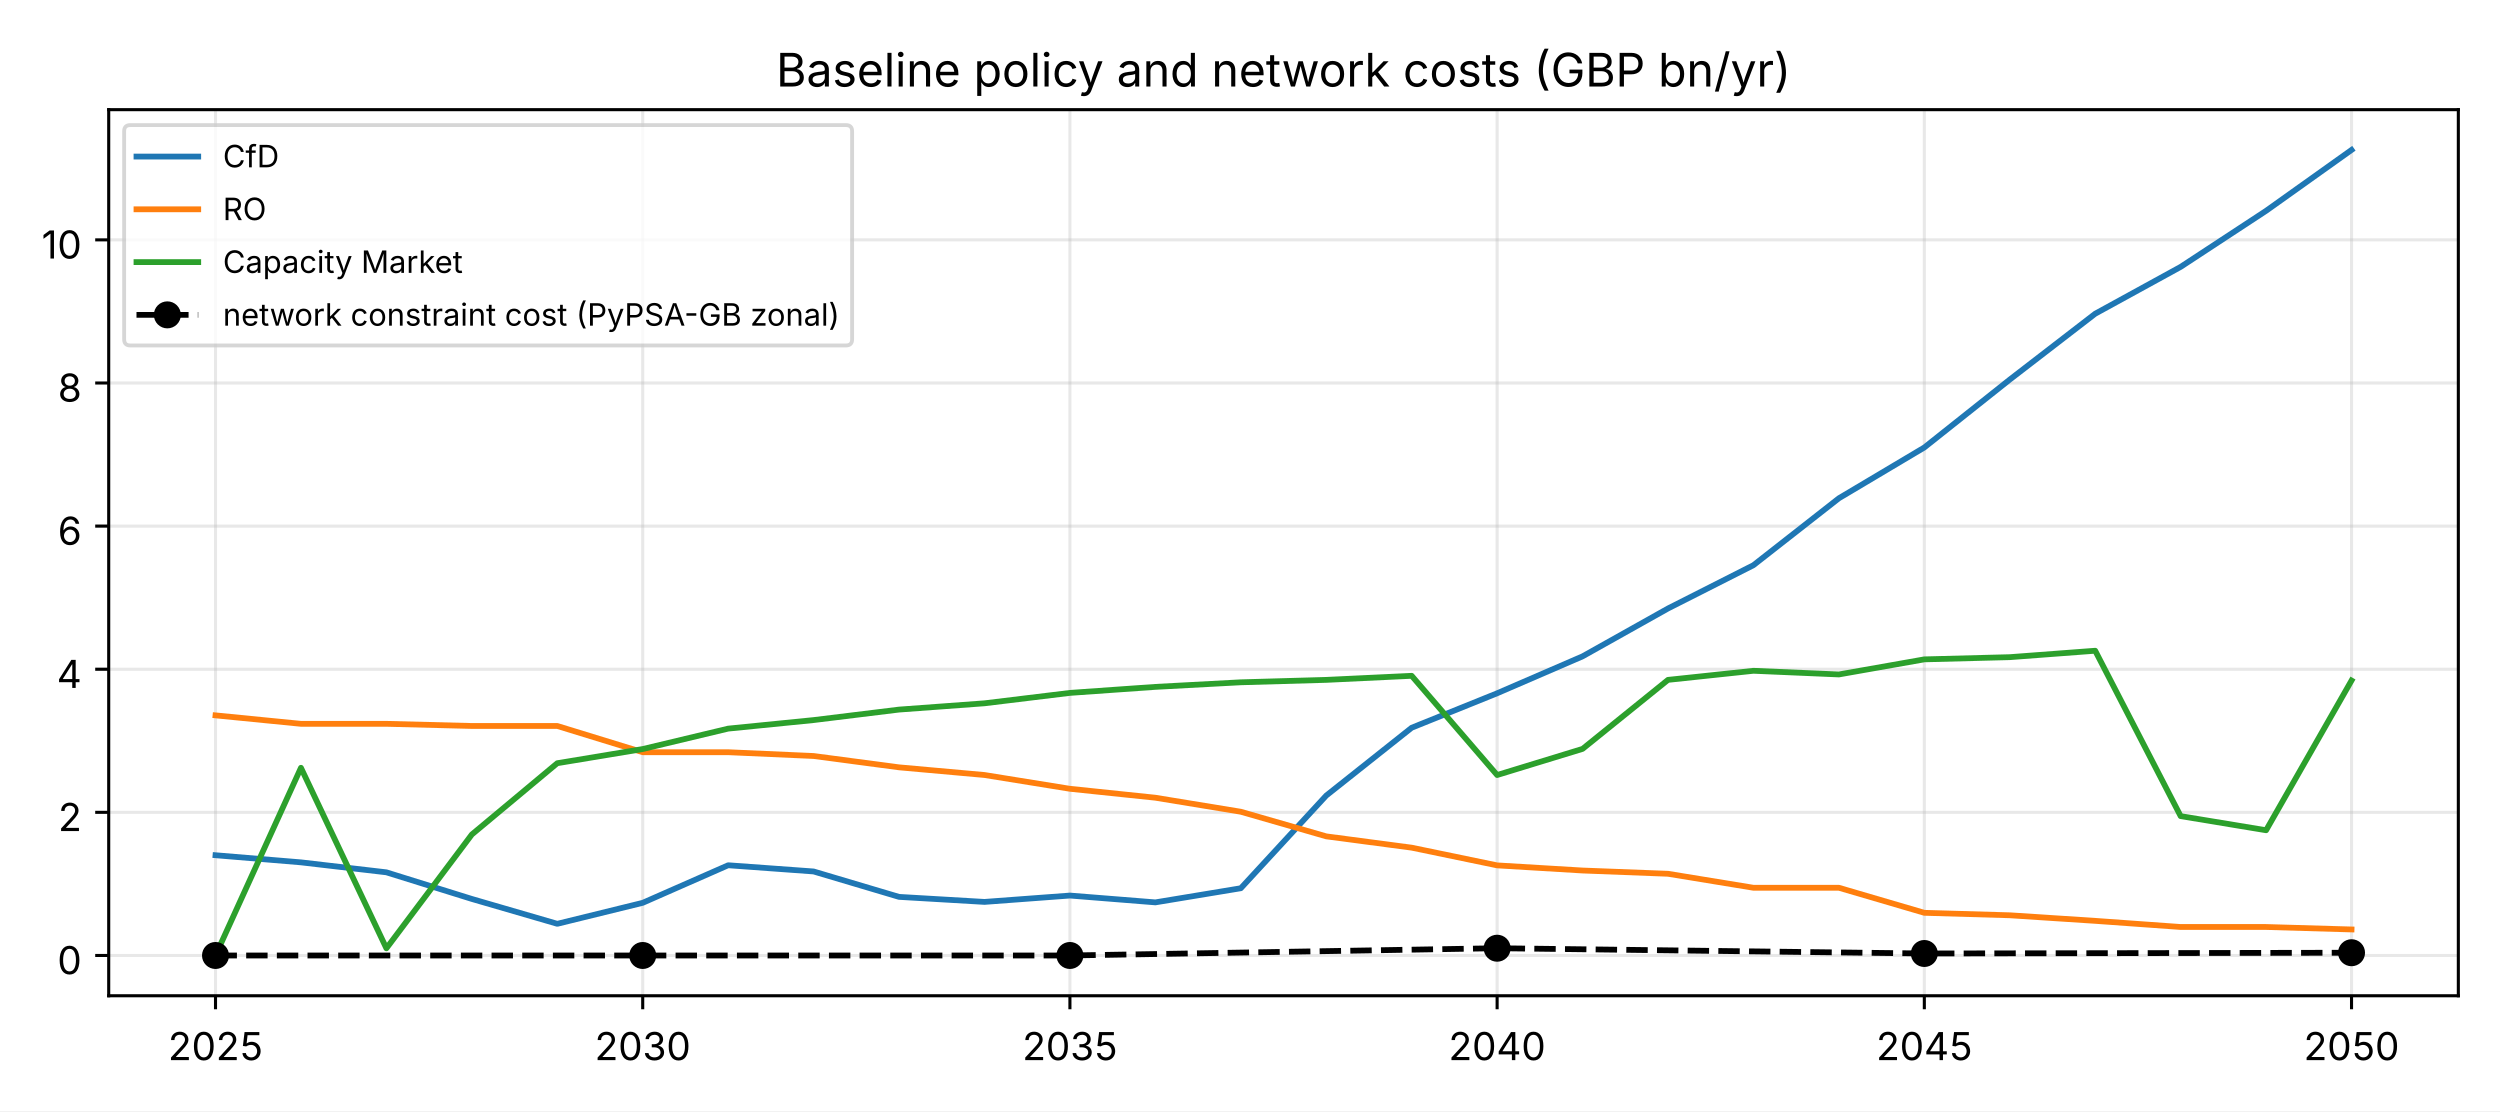
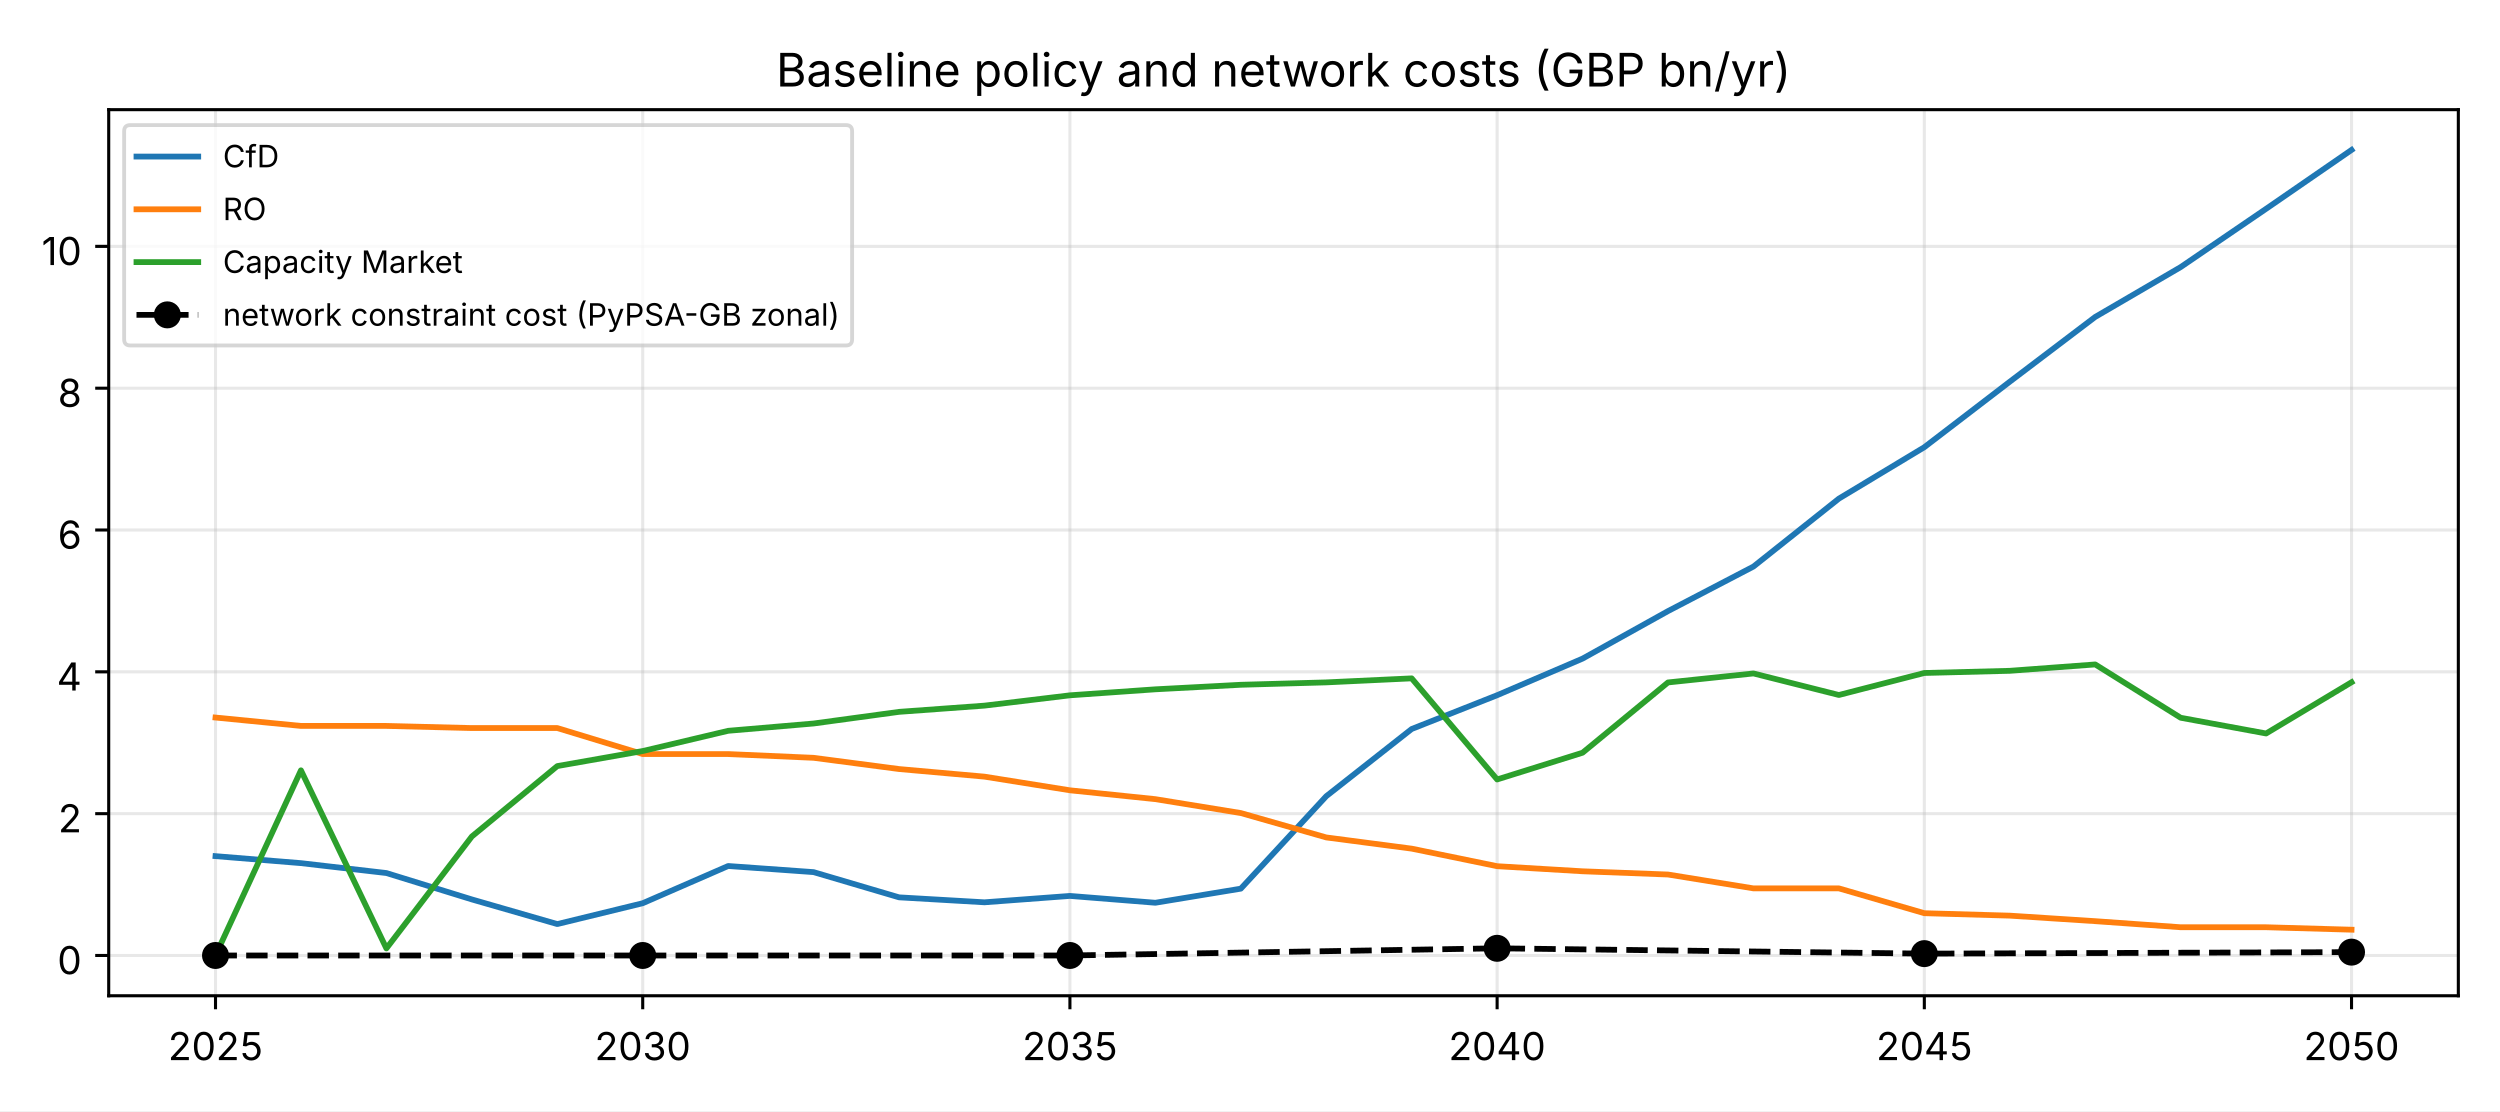
<svg xmlns="http://www.w3.org/2000/svg" xmlns:xlink="http://www.w3.org/1999/xlink" width="648pt" height="288pt" viewBox="0 0 648 288" version="1.1">
  <defs>
    <style type="text/css">*{stroke-linejoin: round; stroke-linecap: butt}</style>
  </defs>
  <g id="figure_1">
    <g id="patch_1">
      <path d="M 0 288  L 648 288  L 648 0  L 0 0  z " style="fill: #ffffff" />
    </g>
    <g id="axes_1">
      <g id="patch_2">
        <path d="M 28.178 258.1  L 637.2 258.1  L 637.2 28.425  L 28.178 28.425  z " style="fill: #ffffff" />
      </g>
      <g id="matplotlib.axis_1">
        <g id="xtick_1">
          <g id="line2d_1">
-             <path d="M 55.861 258.1  L 55.861 28.425  " clip-path="url(#p073584d813)" style="fill: none; stroke: #b0b0b0; stroke-opacity: 0.3; stroke-width: 0.8; stroke-linecap: square" />
+             <path d="M 55.861 258.1  L 55.861 28.425  " clip-path="url(#p44e84b30bc)" style="fill: none; stroke: #b0b0b0; stroke-opacity: 0.3; stroke-width: 0.8; stroke-linecap: square" />
          </g>
          <g id="line2d_2">
            <defs>
-               <path id="mc306cc731c" d="M 0 0  L 0 3.5  " style="stroke: #000000; stroke-width: 0.8" />
-             </defs>
-             <g>
-               <use xlink:href="#mc306cc731c" x="55.861" y="258.1" style="stroke: #000000; stroke-width: 0.8" />
+               <path id="m5a4b92c3d9" d="M 0 0  L 0 3.5  " style="stroke: #000000; stroke-width: 0.8" />
+             </defs>
+             <g>
+               <use xlink:href="#m5a4b92c3d9" x="55.861" y="258.1" style="stroke: #000000; stroke-width: 0.8" />
            </g>
          </g>
          <g id="text_1">
            <g transform="translate(43.56797 274.7879) scale(0.1 -0.1)">
              <defs>
                <path id="Inter-Regular-541" d="M 481 0  L 3447 0  L 3447 522  L 1300 522  L 1300 559  L 2319 1644  C 3141 2519 3369 2916 3369 3419  C 3369 4147 2778 4719 1947 4719  C 1119 4719 494 4159 494 3334  L 1063 3334  C 1063 3859 1400 4203 1931 4203  C 2428 4203 2806 3900 2806 3413  C 2806 2984 2544 2666 2028 2106  L 481 428  L 481 0  z " transform="scale(0.015625)" />
                <path id="Inter-Regular-53f" d="M 2019 -63  C 3059 -63 3656 809 3656 2325  C 3656 3834 3050 4719 2019 4719  C 988 4719 381 3834 381 2325  C 381 806 981 -63 2019 -63  z M 2019 456  C 1338 456 953 1144 953 2325  C 953 3509 1338 4203 2019 4203  C 2700 4203 3084 3513 3084 2325  C 3084 1144 2700 456 2019 456  z " transform="scale(0.015625)" />
                <path id="Inter-Regular-545" d="M 1956 -63  C 2853 -63 3509 594 3509 1488  C 3509 2388 2881 3047 2028 3047  C 1706 3047 1397 2934 1206 2775  L 1181 2775  L 1341 4134  L 3291 4134  L 3291 4656  L 841 4656  L 566 2350  L 1122 2281  C 1306 2422 1631 2525 1919 2525  C 2503 2525 2928 2078 2928 1478  C 2928 888 2519 459 1956 459  C 1488 459 1106 759 1069 1175  L 494 1175  C 525 463 1138 -63 1956 -63  z " transform="scale(0.015625)" />
              </defs>
              <use xlink:href="#Inter-Regular-541" />
              <use xlink:href="#Inter-Regular-53f" transform="translate(60.98438 0)" />
              <use xlink:href="#Inter-Regular-541" transform="translate(124.0781 0)" />
              <use xlink:href="#Inter-Regular-545" transform="translate(185.0625 0)" />
            </g>
          </g>
        </g>
        <g id="xtick_2">
          <g id="line2d_3">
-             <path d="M 166.592 258.1  L 166.592 28.425  " clip-path="url(#p073584d813)" style="fill: none; stroke: #b0b0b0; stroke-opacity: 0.3; stroke-width: 0.8; stroke-linecap: square" />
+             <path d="M 166.592 258.1  L 166.592 28.425  " clip-path="url(#p44e84b30bc)" style="fill: none; stroke: #b0b0b0; stroke-opacity: 0.3; stroke-width: 0.8; stroke-linecap: square" />
          </g>
          <g id="line2d_4">
            <g>
-               <use xlink:href="#mc306cc731c" x="166.592" y="258.1" style="stroke: #000000; stroke-width: 0.8" />
+               <use xlink:href="#m5a4b92c3d9" x="166.592" y="258.1" style="stroke: #000000; stroke-width: 0.8" />
            </g>
          </g>
          <g id="text_2">
            <g transform="translate(154.1453 274.7879) scale(0.1 -0.1)">
              <defs>
                <path id="Inter-Regular-543" d="M 1984 -63  C 2897 -63 3572 503 3572 1266  C 3572 1853 3225 2284 2631 2381  L 2631 2419  C 3106 2559 3403 2944 3403 3469  C 3403 4131 2872 4719 2003 4719  C 1184 4719 516 4216 491 3484  L 1063 3484  C 1081 3938 1516 4203 1991 4203  C 2497 4203 2822 3900 2822 3438  C 2822 2956 2447 2644 1903 2644  L 1525 2644  L 1525 2128  L 1903 2128  C 2594 2128 2984 1775 2984 1272  C 2984 788 2559 459 1975 459  C 1444 459 1025 731 991 1175  L 391 1175  C 422 438 1072 -63 1984 -63  z " transform="scale(0.015625)" />
              </defs>
              <use xlink:href="#Inter-Regular-541" />
              <use xlink:href="#Inter-Regular-53f" transform="translate(60.98438 0)" />
              <use xlink:href="#Inter-Regular-543" transform="translate(124.0781 0)" />
              <use xlink:href="#Inter-Regular-53f" transform="translate(185.8438 0)" />
            </g>
          </g>
        </g>
        <g id="xtick_3">
          <g id="line2d_5">
-             <path d="M 277.323 258.1  L 277.323 28.425  " clip-path="url(#p073584d813)" style="fill: none; stroke: #b0b0b0; stroke-opacity: 0.3; stroke-width: 0.8; stroke-linecap: square" />
+             <path d="M 277.323 258.1  L 277.323 28.425  " clip-path="url(#p44e84b30bc)" style="fill: none; stroke: #b0b0b0; stroke-opacity: 0.3; stroke-width: 0.8; stroke-linecap: square" />
          </g>
          <g id="line2d_6">
            <g>
-               <use xlink:href="#mc306cc731c" x="277.323" y="258.1" style="stroke: #000000; stroke-width: 0.8" />
+               <use xlink:href="#m5a4b92c3d9" x="277.323" y="258.1" style="stroke: #000000; stroke-width: 0.8" />
            </g>
          </g>
          <g id="text_3">
            <g transform="translate(264.9914 274.7879) scale(0.1 -0.1)">
              <use xlink:href="#Inter-Regular-541" />
              <use xlink:href="#Inter-Regular-53f" transform="translate(60.98438 0)" />
              <use xlink:href="#Inter-Regular-543" transform="translate(124.0781 0)" />
              <use xlink:href="#Inter-Regular-545" transform="translate(185.8438 0)" />
            </g>
          </g>
        </g>
        <g id="xtick_4">
          <g id="line2d_7">
-             <path d="M 388.055 258.1  L 388.055 28.425  " clip-path="url(#p073584d813)" style="fill: none; stroke: #b0b0b0; stroke-opacity: 0.3; stroke-width: 0.8; stroke-linecap: square" />
+             <path d="M 388.055 258.1  L 388.055 28.425  " clip-path="url(#p44e84b30bc)" style="fill: none; stroke: #b0b0b0; stroke-opacity: 0.3; stroke-width: 0.8; stroke-linecap: square" />
          </g>
          <g id="line2d_8">
            <g>
-               <use xlink:href="#mc306cc731c" x="388.055" y="258.1" style="stroke: #000000; stroke-width: 0.8" />
+               <use xlink:href="#m5a4b92c3d9" x="388.055" y="258.1" style="stroke: #000000; stroke-width: 0.8" />
            </g>
          </g>
          <g id="text_4">
            <g transform="translate(375.4664 274.7879) scale(0.1 -0.1)">
              <defs>
                <path id="Inter-Regular-544" d="M 375 947  L 2566 947  L 2566 0  L 3134 0  L 3134 947  L 3766 947  L 3766 1469  L 3134 1469  L 3134 4656  L 2413 4656  L 375 1431  L 375 947  z M 2569 1469  L 1009 1469  L 1009 1506  L 2531 3913  L 2569 3913  L 2569 1469  z " transform="scale(0.015625)" />
              </defs>
              <use xlink:href="#Inter-Regular-541" />
              <use xlink:href="#Inter-Regular-53f" transform="translate(60.98438 0)" />
              <use xlink:href="#Inter-Regular-544" transform="translate(124.0781 0)" />
              <use xlink:href="#Inter-Regular-53f" transform="translate(188.6719 0)" />
            </g>
          </g>
        </g>
        <g id="xtick_5">
          <g id="line2d_9">
-             <path d="M 498.786 258.1  L 498.786 28.425  " clip-path="url(#p073584d813)" style="fill: none; stroke: #b0b0b0; stroke-opacity: 0.3; stroke-width: 0.8; stroke-linecap: square" />
+             <path d="M 498.786 258.1  L 498.786 28.425  " clip-path="url(#p44e84b30bc)" style="fill: none; stroke: #b0b0b0; stroke-opacity: 0.3; stroke-width: 0.8; stroke-linecap: square" />
          </g>
          <g id="line2d_10">
            <g>
-               <use xlink:href="#mc306cc731c" x="498.786" y="258.1" style="stroke: #000000; stroke-width: 0.8" />
+               <use xlink:href="#m5a4b92c3d9" x="498.786" y="258.1" style="stroke: #000000; stroke-width: 0.8" />
            </g>
          </g>
          <g id="text_5">
            <g transform="translate(486.3125 274.7879) scale(0.1 -0.1)">
              <use xlink:href="#Inter-Regular-541" />
              <use xlink:href="#Inter-Regular-53f" transform="translate(60.98438 0)" />
              <use xlink:href="#Inter-Regular-544" transform="translate(124.0781 0)" />
              <use xlink:href="#Inter-Regular-545" transform="translate(188.6719 0)" />
            </g>
          </g>
        </g>
        <g id="xtick_6">
          <g id="line2d_11">
-             <path d="M 609.517 258.1  L 609.517 28.425  " clip-path="url(#p073584d813)" style="fill: none; stroke: #b0b0b0; stroke-opacity: 0.3; stroke-width: 0.8; stroke-linecap: square" />
+             <path d="M 609.517 258.1  L 609.517 28.425  " clip-path="url(#p44e84b30bc)" style="fill: none; stroke: #b0b0b0; stroke-opacity: 0.3; stroke-width: 0.8; stroke-linecap: square" />
          </g>
          <g id="line2d_12">
            <g>
-               <use xlink:href="#mc306cc731c" x="609.517" y="258.1" style="stroke: #000000; stroke-width: 0.8" />
+               <use xlink:href="#m5a4b92c3d9" x="609.517" y="258.1" style="stroke: #000000; stroke-width: 0.8" />
            </g>
          </g>
          <g id="text_6">
            <g transform="translate(597.1187 274.7879) scale(0.1 -0.1)">
              <use xlink:href="#Inter-Regular-541" />
              <use xlink:href="#Inter-Regular-53f" transform="translate(60.98438 0)" />
              <use xlink:href="#Inter-Regular-545" transform="translate(124.0781 0)" />
              <use xlink:href="#Inter-Regular-53f" transform="translate(184.875 0)" />
            </g>
          </g>
        </g>
      </g>
      <g id="matplotlib.axis_2">
        <g id="ytick_1">
          <g id="line2d_13">
-             <path d="M 28.178 247.661  L 637.2 247.661  " clip-path="url(#p073584d813)" style="fill: none; stroke: #b0b0b0; stroke-opacity: 0.3; stroke-width: 0.8; stroke-linecap: square" />
+             <path d="M 28.178 247.661  L 637.2 247.661  " clip-path="url(#p44e84b30bc)" style="fill: none; stroke: #b0b0b0; stroke-opacity: 0.3; stroke-width: 0.8; stroke-linecap: square" />
          </g>
          <g id="line2d_14">
            <defs>
-               <path id="mdaa71dd3d9" d="M 0 0  L -3.5 0  " style="stroke: #000000; stroke-width: 0.8" />
-             </defs>
-             <g>
-               <use xlink:href="#mdaa71dd3d9" x="28.178" y="247.661" style="stroke: #000000; stroke-width: 0.8" />
+               <path id="mbcae261b99" d="M 0 0  L -3.5 0  " style="stroke: #000000; stroke-width: 0.8" />
+             </defs>
+             <g>
+               <use xlink:href="#mbcae261b99" x="28.178" y="247.661" style="stroke: #000000; stroke-width: 0.8" />
            </g>
          </g>
          <g id="text_7">
            <g transform="translate(14.86875 252.5043) scale(0.1 -0.1)">
              <use xlink:href="#Inter-Regular-53f" />
            </g>
          </g>
        </g>
        <g id="ytick_2">
          <g id="line2d_15">
-             <path d="M 28.178 210.563  L 637.2 210.563  " clip-path="url(#p073584d813)" style="fill: none; stroke: #b0b0b0; stroke-opacity: 0.3; stroke-width: 0.8; stroke-linecap: square" />
+             <path d="M 28.178 210.9  L 637.2 210.9  " clip-path="url(#p44e84b30bc)" style="fill: none; stroke: #b0b0b0; stroke-opacity: 0.3; stroke-width: 0.8; stroke-linecap: square" />
          </g>
          <g id="line2d_16">
            <g>
-               <use xlink:href="#mdaa71dd3d9" x="28.178" y="210.563" style="stroke: #000000; stroke-width: 0.8" />
+               <use xlink:href="#mbcae261b99" x="28.178" y="210.9" style="stroke: #000000; stroke-width: 0.8" />
            </g>
          </g>
          <g id="text_8">
-             <g transform="translate(15.07969 215.4066) scale(0.1 -0.1)">
+             <g transform="translate(15.07969 215.7438) scale(0.1 -0.1)">
              <use xlink:href="#Inter-Regular-541" />
            </g>
          </g>
        </g>
        <g id="ytick_3">
          <g id="line2d_17">
-             <path d="M 28.178 173.465  L 637.2 173.465  " clip-path="url(#p073584d813)" style="fill: none; stroke: #b0b0b0; stroke-opacity: 0.3; stroke-width: 0.8; stroke-linecap: square" />
+             <path d="M 28.178 174.139  L 637.2 174.139  " clip-path="url(#p44e84b30bc)" style="fill: none; stroke: #b0b0b0; stroke-opacity: 0.3; stroke-width: 0.8; stroke-linecap: square" />
          </g>
          <g id="line2d_18">
            <g>
-               <use xlink:href="#mdaa71dd3d9" x="28.178" y="173.465" style="stroke: #000000; stroke-width: 0.8" />
+               <use xlink:href="#mbcae261b99" x="28.178" y="174.139" style="stroke: #000000; stroke-width: 0.8" />
            </g>
          </g>
          <g id="text_9">
-             <g transform="translate(14.71875 178.3089) scale(0.1 -0.1)">
+             <g transform="translate(14.71875 178.9832) scale(0.1 -0.1)">
              <use xlink:href="#Inter-Regular-544" />
            </g>
          </g>
        </g>
        <g id="ytick_4">
          <g id="line2d_19">
-             <path d="M 28.178 136.367  L 637.2 136.367  " clip-path="url(#p073584d813)" style="fill: none; stroke: #b0b0b0; stroke-opacity: 0.3; stroke-width: 0.8; stroke-linecap: square" />
+             <path d="M 28.178 137.379  L 637.2 137.379  " clip-path="url(#p44e84b30bc)" style="fill: none; stroke: #b0b0b0; stroke-opacity: 0.3; stroke-width: 0.8; stroke-linecap: square" />
          </g>
          <g id="line2d_20">
            <g>
-               <use xlink:href="#mdaa71dd3d9" x="28.178" y="136.367" style="stroke: #000000; stroke-width: 0.8" />
+               <use xlink:href="#mbcae261b99" x="28.178" y="137.379" style="stroke: #000000; stroke-width: 0.8" />
            </g>
          </g>
          <g id="text_10">
-             <g transform="translate(14.97656 141.2112) scale(0.1 -0.1)">
+             <g transform="translate(14.97656 142.2226) scale(0.1 -0.1)">
              <defs>
                <path id="Inter-Regular-547" d="M 2019 -63  C 2969 -63 3588 634 3588 1503  C 3588 2403 2925 3044 2128 3044  C 1644 3044 1231 2813 981 2425  L 944 2425  C 944 3544 1375 4194 2091 4194  C 2575 4194 2866 3888 2969 3484  L 3550 3484  C 3438 4216 2872 4719 2091 4719  C 1034 4719 381 3788 381 2150  C 381 434 1241 -63 2019 -63  z M 2019 459  C 1447 459 1028 947 1028 1497  C 1028 2041 1469 2528 2034 2528  C 2597 2528 3013 2072 3013 1503  C 3013 922 2578 459 2019 459  z " transform="scale(0.015625)" />
              </defs>
              <use xlink:href="#Inter-Regular-547" />
            </g>
          </g>
        </g>
        <g id="ytick_5">
          <g id="line2d_21">
-             <path d="M 28.178 99.27  L 637.2 99.27  " clip-path="url(#p073584d813)" style="fill: none; stroke: #b0b0b0; stroke-opacity: 0.3; stroke-width: 0.8; stroke-linecap: square" />
+             <path d="M 28.178 100.618  L 637.2 100.618  " clip-path="url(#p44e84b30bc)" style="fill: none; stroke: #b0b0b0; stroke-opacity: 0.3; stroke-width: 0.8; stroke-linecap: square" />
          </g>
          <g id="line2d_22">
            <g>
-               <use xlink:href="#mdaa71dd3d9" x="28.178" y="99.27" style="stroke: #000000; stroke-width: 0.8" />
+               <use xlink:href="#mbcae261b99" x="28.178" y="100.618" style="stroke: #000000; stroke-width: 0.8" />
            </g>
          </g>
          <g id="text_11">
-             <g transform="translate(14.99219 104.1135) scale(0.1 -0.1)">
+             <g transform="translate(14.99219 105.4621) scale(0.1 -0.1)">
              <defs>
                <path id="Inter-Regular-549" d="M 1978 -63  C 2916 -63 3578 478 3578 1238  C 3578 1825 3175 2325 2669 2419  L 2669 2444  C 3109 2559 3403 2988 3403 3481  C 3403 4191 2794 4719 1978 4719  C 1150 4719 550 4191 550 3481  C 550 2988 838 2559 1291 2444  L 1291 2419  C 769 2325 381 1825 381 1238  C 381 478 1031 -63 1978 -63  z M 1978 453  C 1350 453 966 775 966 1269  C 966 1784 1391 2153 1978 2153  C 2553 2153 2984 1784 2984 1269  C 2984 775 2594 453 1978 453  z M 1978 2650  C 1475 2650 1125 2966 1125 3438  C 1125 3903 1463 4206 1978 4206  C 2484 4206 2828 3903 2828 3438  C 2828 2966 2469 2650 1978 2650  z " transform="scale(0.015625)" />
              </defs>
              <use xlink:href="#Inter-Regular-549" />
            </g>
          </g>
        </g>
        <g id="ytick_6">
          <g id="line2d_23">
-             <path d="M 28.178 62.172  L 637.2 62.172  " clip-path="url(#p073584d813)" style="fill: none; stroke: #b0b0b0; stroke-opacity: 0.3; stroke-width: 0.8; stroke-linecap: square" />
+             <path d="M 28.178 63.858  L 637.2 63.858  " clip-path="url(#p44e84b30bc)" style="fill: none; stroke: #b0b0b0; stroke-opacity: 0.3; stroke-width: 0.8; stroke-linecap: square" />
          </g>
          <g id="line2d_24">
            <g>
-               <use xlink:href="#mdaa71dd3d9" x="28.178" y="62.172" style="stroke: #000000; stroke-width: 0.8" />
+               <use xlink:href="#mbcae261b99" x="28.178" y="63.858" style="stroke: #000000; stroke-width: 0.8" />
            </g>
          </g>
          <g id="text_12">
-             <g transform="translate(10.80156 67.01576) scale(0.1 -0.1)">
+             <g transform="translate(10.80156 68.7015) scale(0.1 -0.1)">
              <defs>
                <path id="Inter-Regular-540" d="M 2041 4656  L 1313 4656  L 300 3909  L 300 3272  L 1425 4106  L 1456 4106  L 1456 0  L 2041 0  L 2041 4656  z " transform="scale(0.015625)" />
              </defs>
              <use xlink:href="#Inter-Regular-540" />
              <use xlink:href="#Inter-Regular-53f" transform="translate(40.67188 0)" />
            </g>
          </g>
        </g>
      </g>
      <g id="line2d_25">
-         <path d="M 55.861 221.676  L 78.007 223.523  L 100.153 226.104  L 122.3 233.008  L 144.446 239.451  L 166.592 234.011  L 188.738 224.274  L 210.885 225.884  L 233.031 232.471  L 255.177 233.775  L 277.323 232.127  L 299.47 233.896  L 321.616 230.232  L 343.762 206.209  L 365.908 188.628  L 388.055 179.695  L 410.201 170.124  L 432.347 157.716  L 454.493 146.497  L 476.64 129.152  L 498.786 115.983  L 520.932 98.387  L 543.078 81.316  L 565.225 69.174  L 587.371 54.643  L 609.517 38.865  " clip-path="url(#p073584d813)" style="fill: none; stroke: #1f77b4; stroke-width: 1.5; stroke-linecap: square" />
+         <path d="M 55.861 221.912  L 78.007 223.727  L 100.153 226.292  L 122.3 233.129  L 144.446 239.519  L 166.592 234.115  L 188.738 224.467  L 210.885 226.055  L 233.031 232.59  L 255.177 233.878  L 277.323 232.223  L 299.47 233.994  L 321.616 230.341  L 343.762 206.379  L 365.908 188.955  L 388.055 180.199  L 410.201 170.711  L 432.347 158.396  L 454.493 146.852  L 476.64 129.244  L 498.786 115.912  L 520.932 98.942  L 543.078 82.149  L 565.225 69.233  L 587.371 54.123  L 609.517 38.865  " clip-path="url(#p44e84b30bc)" style="fill: none; stroke: #1f77b4; stroke-width: 1.5; stroke-linecap: square" />
      </g>
      <g id="line2d_26">
-         <path d="M 55.861 185.424  L 78.007 187.615  L 100.153 187.615  L 122.3 188.172  L 144.446 188.172  L 166.592 194.975  L 188.738 194.975  L 210.885 195.956  L 233.031 198.893  L 255.177 200.881  L 277.323 204.454  L 299.47 206.769  L 321.616 210.403  L 343.762 216.784  L 365.908 219.716  L 388.055 224.306  L 410.201 225.638  L 432.347 226.483  L 454.493 230.109  L 476.64 230.109  L 498.786 236.602  L 520.932 237.241  L 543.078 238.687  L 565.225 240.276  L 587.371 240.276  L 609.517 240.915  " clip-path="url(#p073584d813)" style="fill: none; stroke: #ff7f0e; stroke-width: 1.5; stroke-linecap: square" />
+         <path d="M 55.861 185.989  L 78.007 188.16  L 100.153 188.16  L 122.3 188.713  L 144.446 188.713  L 166.592 195.454  L 188.738 195.454  L 210.885 196.425  L 233.031 199.336  L 255.177 201.307  L 277.323 204.847  L 299.47 207.14  L 321.616 210.742  L 343.762 217.065  L 365.908 219.97  L 388.055 224.518  L 410.201 225.838  L 432.347 226.676  L 454.493 230.268  L 476.64 230.268  L 498.786 236.702  L 520.932 237.336  L 543.078 238.768  L 565.225 240.343  L 587.371 240.343  L 609.517 240.977  " clip-path="url(#p44e84b30bc)" style="fill: none; stroke: #ff7f0e; stroke-width: 1.5; stroke-linecap: square" />
      </g>
      <g id="line2d_27">
-         <path d="M 55.861 247.661  L 78.007 199.013  L 100.153 245.808  L 122.3 216.298  L 144.446 197.823  L 166.592 194.151  L 188.738 188.859  L 210.885 186.643  L 233.031 183.924  L 255.177 182.296  L 277.323 179.599  L 299.47 178.038  L 321.616 176.851  L 343.762 176.225  L 365.908 175.172  L 388.055 200.887  L 410.201 194.109  L 432.347 176.223  L 454.493 173.869  L 476.64 174.817  L 498.786 170.906  L 520.932 170.337  L 543.078 168.671  L 565.225 211.541  L 587.371 215.201  L 609.517 176.395  " clip-path="url(#p073584d813)" style="fill: none; stroke: #2ca02c; stroke-width: 1.5; stroke-linecap: square" />
+         <path d="M 55.861 247.661  L 78.007 199.669  L 100.153 245.833  L 122.3 216.821  L 144.446 198.568  L 166.592 194.668  L 188.738 189.424  L 210.885 187.531  L 233.031 184.512  L 255.177 182.899  L 277.323 180.226  L 299.47 178.671  L 321.616 177.494  L 343.762 176.875  L 365.908 175.831  L 388.055 202.036  L 410.201 195.106  L 432.347 176.89  L 454.493 174.557  L 476.64 180.144  L 498.786 174.436  L 520.932 173.873  L 543.078 172.222  L 565.225 186.04  L 587.371 190.119  L 609.517 176.839  " clip-path="url(#p44e84b30bc)" style="fill: none; stroke: #2ca02c; stroke-width: 1.5; stroke-linecap: square" />
      </g>
      <g id="line2d_28">
-         <path d="M 55.861 247.661  L 166.592 247.661  L 277.323 247.661  L 388.055 245.779  L 498.786 247.144  L 609.517 246.948  " clip-path="url(#p073584d813)" style="fill: none; stroke-dasharray: 5.55,2.4; stroke-dashoffset: 0; stroke: #000000; stroke-width: 1.5" />
+         <path d="M 55.861 247.661  L 166.592 247.661  L 277.323 247.661  L 388.055 245.803  L 498.786 247.179  L 609.517 246.794  " clip-path="url(#p44e84b30bc)" style="fill: none; stroke-dasharray: 5.55,2.4; stroke-dashoffset: 0; stroke: #000000; stroke-width: 1.5" />
        <defs>
-           <path id="m38bc1d96b9" d="M 0 3  C 0.796 3 1.559 2.684 2.121 2.121  C 2.684 1.559 3 0.796 3 0  C 3 -0.796 2.684 -1.559 2.121 -2.121  C 1.559 -2.684 0.796 -3 0 -3  C -0.796 -3 -1.559 -2.684 -2.121 -2.121  C -2.684 -1.559 -3 -0.796 -3 0  C -3 0.796 -2.684 1.559 -2.121 2.121  C -1.559 2.684 -0.796 3 0 3  z " style="stroke: #000000" />
+           <path id="m0c16c34661" d="M 0 3  C 0.796 3 1.559 2.684 2.121 2.121  C 2.684 1.559 3 0.796 3 0  C 3 -0.796 2.684 -1.559 2.121 -2.121  C 1.559 -2.684 0.796 -3 0 -3  C -0.796 -3 -1.559 -2.684 -2.121 -2.121  C -2.684 -1.559 -3 -0.796 -3 0  C -3 0.796 -2.684 1.559 -2.121 2.121  C -1.559 2.684 -0.796 3 0 3  z " style="stroke: #000000" />
        </defs>
-         <g clip-path="url(#p073584d813)">
-           <use xlink:href="#m38bc1d96b9" x="55.861" y="247.661" style="stroke: #000000" />
-           <use xlink:href="#m38bc1d96b9" x="166.592" y="247.661" style="stroke: #000000" />
-           <use xlink:href="#m38bc1d96b9" x="277.323" y="247.661" style="stroke: #000000" />
-           <use xlink:href="#m38bc1d96b9" x="388.055" y="245.779" style="stroke: #000000" />
-           <use xlink:href="#m38bc1d96b9" x="498.786" y="247.144" style="stroke: #000000" />
-           <use xlink:href="#m38bc1d96b9" x="609.517" y="246.948" style="stroke: #000000" />
+         <g clip-path="url(#p44e84b30bc)">
+           <use xlink:href="#m0c16c34661" x="55.861" y="247.661" style="stroke: #000000" />
+           <use xlink:href="#m0c16c34661" x="166.592" y="247.661" style="stroke: #000000" />
+           <use xlink:href="#m0c16c34661" x="277.323" y="247.661" style="stroke: #000000" />
+           <use xlink:href="#m0c16c34661" x="388.055" y="245.803" style="stroke: #000000" />
+           <use xlink:href="#m0c16c34661" x="498.786" y="247.179" style="stroke: #000000" />
+           <use xlink:href="#m0c16c34661" x="609.517" y="246.794" style="stroke: #000000" />
        </g>
      </g>
      <g id="patch_3">
        <path d="M 28.178 258.1  L 28.178 28.425  " style="fill: none; stroke: #000000; stroke-width: 0.8; stroke-linejoin: miter; stroke-linecap: square" />
      </g>
      <g id="patch_4">
        <path d="M 637.2 258.1  L 637.2 28.425  " style="fill: none; stroke: #000000; stroke-width: 0.8; stroke-linejoin: miter; stroke-linecap: square" />
      </g>
      <g id="patch_5">
        <path d="M 28.178 258.1  L 637.2 258.1  " style="fill: none; stroke: #000000; stroke-width: 0.8; stroke-linejoin: miter; stroke-linecap: square" />
      </g>
      <g id="patch_6">
        <path d="M 28.178 28.425  L 637.2 28.425  " style="fill: none; stroke: #000000; stroke-width: 0.8; stroke-linejoin: miter; stroke-linecap: square" />
      </g>
      <g id="text_13">
        <g transform="translate(201.1794 22.425) scale(0.12 -0.12)">
          <defs>
            <path id="Inter-Regular-41" d="M 563 0  L 2266 0  C 3363 0 3825 538 3825 1241  C 3825 1972 3316 2372 2881 2400  L 2881 2444  C 3288 2553 3644 2825 3644 3422  C 3644 4103 3184 4656 2213 4656  L 563 4656  L 563 0  z M 1156 525  L 1156 2113  L 2281 2113  C 2878 2113 3253 1713 3253 1247  C 3253 844 2975 525 2250 525  L 1156 525  z M 1156 2613  L 1156 4131  L 2200 4131  C 2803 4131 3075 3813 3075 3409  C 3075 2928 2681 2613 2181 2613  L 1156 2613  z " transform="scale(0.015625)" />
            <path id="Inter-Regular-1fc" d="M 1472 -81  C 2063 -81 2391 228 2509 475  L 2547 475  L 2547 0  L 3100 0  L 3100 2303  C 3100 3394 2259 3538 1791 3538  C 1250 3538 650 3344 381 2709  L 922 2531  C 1031 2775 1303 3044 1806 3044  C 2291 3044 2538 2794 2538 2359  L 2538 2341  C 2538 2081 2263 2100 1641 2022  C 994 1941 281 1794 281 994  C 281 306 809 -81 1472 -81  z M 1569 416  C 1150 416 847 603 847 966  C 847 1363 1206 1494 1616 1547  C 1831 1575 2444 1638 2538 1747  L 2538 1263  C 2538 834 2191 416 1569 416  z " transform="scale(0.015625)" />
            <path id="Inter-Regular-369" d="M 1681 -75  C 2500 -75 3059 372 3059 984  C 3059 1463 2763 1778 2128 1928  L 1600 2053  C 1191 2150 1013 2294 1013 2553  C 1013 2844 1325 3059 1741 3059  C 2191 3059 2388 2816 2484 2566  L 2994 2697  C 2834 3188 2456 3538 1738 3538  C 994 3538 444 3119 444 2519  C 444 2028 747 1716 1381 1566  L 1963 1428  C 2306 1347 2475 1188 2475 947  C 2475 659 2163 419 1675 419  C 1256 419 972 591 872 975  L 338 847  C 463 244 963 -75 1681 -75  z " transform="scale(0.015625)" />
            <path id="Inter-Regular-267" d="M 1963 -75  C 2678 -75 3200 284 3363 813  L 2819 963  C 2688 606 2378 425 1966 425  C 1347 425 922 825 894 1556  L 3419 1556  L 3419 1791  C 3419 3081 2638 3538 1897 3538  C 944 3538 325 2791 325 1719  C 325 644 950 -75 1963 -75  z M 897 2031  C 931 2566 1297 3038 1897 3038  C 2472 3038 2794 2625 2847 2031  L 897 2031  z " transform="scale(0.015625)" />
            <path id="Inter-Regular-2e2" d="M 1056 4656  L 494 4656  L 494 0  L 1056 0  L 1056 4656  z " transform="scale(0.015625)" />
            <path id="Inter-Regular-2b2" d="M 494 0  L 1056 0  L 1056 3494  L 494 3494  L 494 0  z M 778 4066  C 994 4066 1172 4231 1172 4438  C 1172 4644 994 4809 778 4809  C 566 4809 388 4644 388 4438  C 388 4231 566 4066 778 4066  z " transform="scale(0.015625)" />
            <path id="Inter-Regular-307" d="M 1056 2094  C 1056 2691 1434 3031 1938 3031  C 2425 3031 2725 2709 2725 2172  L 2725 0  L 3288 0  L 3288 2219  C 3288 3103 2813 3538 2106 3538  C 1638 3538 1263 3341 1038 2847  L 1034 3494  L 494 3494  L 494 0  L 1056 0  L 1056 2094  z " transform="scale(0.015625)" />
            <path id="Inter-Regular-6eb" transform="scale(0.015625)" />
            <path id="Inter-Regular-34d" d="M 494 -1306  L 1056 -1306  L 1056 541  L 1100 541  C 1216 347 1450 -75 2116 -75  C 2988 -75 3594 625 3594 1738  C 3594 2844 2984 3538 2113 3538  C 1431 3538 1216 3119 1100 2934  L 1038 2934  L 1038 3494  L 494 3494  L 494 -1306  z M 2031 428  C 1397 428 1050 966 1050 1744  C 1050 2516 1388 3034 2031 3034  C 2694 3034 3022 2469 3022 1744  C 3022 1009 2684 428 2031 428  z " transform="scale(0.015625)" />
            <path id="Inter-Regular-318" d="M 1916 -75  C 2869 -75 3513 647 3513 1725  C 3513 2819 2869 3538 1916 3538  C 966 3538 325 2819 325 1725  C 325 647 966 -75 1916 -75  z M 1916 428  C 1219 428 897 1038 897 1725  C 897 2422 1219 3034 1916 3034  C 2622 3034 2944 2419 2944 1725  C 2944 1038 2622 428 1916 428  z " transform="scale(0.015625)" />
            <path id="Inter-Regular-24b" d="M 1916 -75  C 2600 -75 3156 297 3344 919  L 2806 1072  C 2703 694 2384 428 1916 428  C 1219 428 897 1038 897 1725  C 897 2422 1219 3034 1916 3034  C 2375 3034 2688 2778 2791 2419  L 3331 2572  C 3141 3181 2591 3538 1916 3538  C 966 3538 325 2819 325 1725  C 325 647 966 -75 1916 -75  z " transform="scale(0.015625)" />
            <path id="Inter-Regular-3e8" d="M 438 -1266  C 497 -1294 650 -1331 850 -1331  C 1344 -1331 1681 -1078 1894 -522  L 3428 3494  L 2816 3494  L 2066 1422  C 1956 1119 1875 816 1797 525  C 1716 816 1638 1116 1528 1422  L 784 3494  L 169 3494  L 1503 -19  L 1403 -309  C 1231 -809 984 -884 641 -794  L 581 -778  L 438 -1266  z " transform="scale(0.015625)" />
            <path id="Inter-Regular-256" d="M 1803 -75  C 2469 -75 2703 347 2819 541  L 2881 541  L 2881 0  L 3425 0  L 3425 4656  L 2863 4656  L 2863 2934  L 2819 2934  C 2703 3119 2488 3538 1806 3538  C 934 3538 325 2844 325 1738  C 325 625 931 -75 1803 -75  z M 1888 428  C 1234 428 897 1009 897 1744  C 897 2469 1225 3034 1888 3034  C 2531 3034 2869 2516 2869 1744  C 2869 966 2522 428 1888 428  z " transform="scale(0.015625)" />
            <path id="Inter-Regular-37b" d="M 1869 3494  L 1150 3494  L 1150 4325  L 588 4325  L 588 3494  L 63 3494  L 63 3013  L 588 3013  L 588 863  C 588 291 944 -44 1547 -44  C 1691 -44 1850 -22 1966 19  L 1850 494  C 1756 475 1634 456 1563 456  C 1266 456 1150 594 1150 906  L 1150 3013  L 1869 3013  L 1869 3494  z " transform="scale(0.015625)" />
            <path id="Inter-Regular-3da" d="M 1278 0  L 1838 0  L 2291 1581  C 2403 1972 2513 2409 2619 2853  C 2725 2406 2831 1981 2947 1581  L 3400 0  L 3959 0  L 5019 3494  L 4422 3494  L 3997 1969  C 3891 1588 3775 1147 3659 613  C 3550 1153 3438 1597 3338 1969  L 2925 3494  L 2325 3494  L 1906 1969  C 1800 1581 1688 1134 1575 603  C 1459 1159 1341 1603 1241 1969  L 816 3494  L 219 3494  L 1278 0  z " transform="scale(0.015625)" />
            <path id="Inter-Regular-356" d="M 494 0  L 1056 0  L 1056 2188  C 1056 2659 1425 3000 1928 3000  C 2078 3000 2231 2975 2266 2969  L 2266 3534  C 2200 3538 2063 3544 1981 3544  C 1566 3544 1203 3309 1075 2956  L 1038 2956  L 1038 3494  L 494 3494  L 494 0  z " transform="scale(0.015625)" />
            <path id="Inter-Regular-2d9" d="M 494 0  L 1056 0  L 1056 1288  L 1425 1634  L 2703 0  L 3425 0  L 1853 1994  L 3316 3494  L 2619 3494  L 1125 1953  L 1056 1953  L 1056 4656  L 494 4656  L 494 0  z " transform="scale(0.015625)" />
            <path id="Inter-Regular-5a8" d="M 681 2191  C 681 1278 956 325 1488 -578  L 2034 -578  C 1497 531 1253 1363 1253 2191  C 1253 3103 1550 4250 2034 5234  L 1488 5234  C 1019 4463 681 3206 681 2191  z " transform="scale(0.015625)" />
            <path id="Inter-Regular-8d" d="M 2466 -63  C 3575 -63 4375 675 4375 1831  L 4375 2341  L 2588 2341  L 2588 1822  L 3794 1822  C 3778 1003 3244 488 2466 488  C 1609 488 959 1138 959 2325  C 959 3522 1613 4169 2431 4169  C 3091 4169 3538 3794 3728 3197  L 4341 3197  C 4172 4100 3413 4719 2428 4719  C 1234 4719 381 3803 381 2325  C 381 853 1222 -63 2466 -63  z " transform="scale(0.015625)" />
            <path id="Inter-Regular-178" d="M 563 0  L 1156 0  L 1156 1684  L 2159 1684  C 3244 1684 3744 2344 3744 3175  C 3744 4003 3244 4656 2156 4656  L 563 4656  L 563 0  z M 1156 2206  L 1156 4134  L 2125 4134  C 2869 4134 3153 3725 3153 3175  C 3153 2622 2869 2206 2131 2206  L 1156 2206  z " transform="scale(0.015625)" />
            <path id="Inter-Regular-243" d="M 2116 -75  C 2988 -75 3594 625 3594 1738  C 3594 2844 2984 3538 2113 3538  C 1431 3538 1216 3119 1100 2934  L 1056 2934  L 1056 4656  L 494 4656  L 494 0  L 1038 0  L 1038 541  L 1100 541  C 1216 347 1450 -75 2116 -75  z M 2031 428  C 1397 428 1050 966 1050 1744  C 1050 2516 1388 3034 2031 3034  C 2694 3034 3022 2469 3022 1744  C 3022 1009 2684 428 2031 428  z " transform="scale(0.015625)" />
            <path id="Inter-Regular-5b1" d="M 2163 4875  L 1644 4875  L 144 -700  L 663 -700  L 2163 4875  z " transform="scale(0.015625)" />
            <path id="Inter-Regular-5a0" d="M 300 -872  L 847 -872  C 1369 16 1653 969 1653 1897  C 1653 2909 1316 4172 847 4941  L 300 4941  C 784 3956 1081 2809 1081 1897  C 1081 1094 853 269 300 -872  z " transform="scale(0.015625)" />
          </defs>
          <use xlink:href="#Inter-Regular-41" />
          <use xlink:href="#Inter-Regular-1fc" transform="translate(65.4375 0)" />
          <use xlink:href="#Inter-Regular-369" transform="translate(121.5938 0)" />
          <use xlink:href="#Inter-Regular-267" transform="translate(174.375 0)" />
          <use xlink:href="#Inter-Regular-2e2" transform="translate(232.6719 0)" />
          <use xlink:href="#Inter-Regular-2b2" transform="translate(256.8906 0)" />
          <use xlink:href="#Inter-Regular-307" transform="translate(281.1094 0)" />
          <use xlink:href="#Inter-Regular-267" transform="translate(340.1875 0)" />
          <use xlink:href="#Inter-Regular-6eb" transform="translate(398.4844 0)" />
          <use xlink:href="#Inter-Regular-34d" transform="translate(426.6094 0)" />
          <use xlink:href="#Inter-Regular-318" transform="translate(487.8438 0)" />
          <use xlink:href="#Inter-Regular-2e2" transform="translate(547.8125 0)" />
          <use xlink:href="#Inter-Regular-2b2" transform="translate(572.0312 0)" />
          <use xlink:href="#Inter-Regular-24b" transform="translate(596.25 0)" />
          <use xlink:href="#Inter-Regular-3e8" transform="translate(651.4219 0)" />
          <use xlink:href="#Inter-Regular-6eb" transform="translate(707.625 0)" />
          <use xlink:href="#Inter-Regular-1fc" transform="translate(735.75 0)" />
          <use xlink:href="#Inter-Regular-307" transform="translate(791.9062 0)" />
          <use xlink:href="#Inter-Regular-256" transform="translate(850.9844 0)" />
          <use xlink:href="#Inter-Regular-6eb" transform="translate(912.2188 0)" />
          <use xlink:href="#Inter-Regular-307" transform="translate(940.3438 0)" />
          <use xlink:href="#Inter-Regular-267" transform="translate(999.4219 0)" />
          <use xlink:href="#Inter-Regular-37b" transform="translate(1057.719 0)" />
          <use xlink:href="#Inter-Regular-3da" transform="translate(1091.906 0)" />
          <use xlink:href="#Inter-Regular-318" transform="translate(1171.938 0)" />
          <use xlink:href="#Inter-Regular-356" transform="translate(1231.906 0)" />
          <use xlink:href="#Inter-Regular-2d9" transform="translate(1271.109 0)" />
          <use xlink:href="#Inter-Regular-6eb" transform="translate(1326 0)" />
          <use xlink:href="#Inter-Regular-24b" transform="translate(1354.125 0)" />
          <use xlink:href="#Inter-Regular-318" transform="translate(1411.25 0)" />
          <use xlink:href="#Inter-Regular-369" transform="translate(1471.219 0)" />
          <use xlink:href="#Inter-Regular-37b" transform="translate(1524 0)" />
          <use xlink:href="#Inter-Regular-369" transform="translate(1555.75 0)" />
          <use xlink:href="#Inter-Regular-6eb" transform="translate(1608.531 0)" />
          <use xlink:href="#Inter-Regular-5a8" transform="translate(1636.656 0)" />
          <use xlink:href="#Inter-Regular-8d" transform="translate(1673.125 0)" />
          <use xlink:href="#Inter-Regular-41" transform="translate(1747.734 0)" />
          <use xlink:href="#Inter-Regular-178" transform="translate(1813.172 0)" />
          <use xlink:href="#Inter-Regular-6eb" transform="translate(1877.047 0)" />
          <use xlink:href="#Inter-Regular-243" transform="translate(1905.172 0)" />
          <use xlink:href="#Inter-Regular-307" transform="translate(1966.406 0)" />
          <use xlink:href="#Inter-Regular-5b1" transform="translate(2025.484 0)" />
          <use xlink:href="#Inter-Regular-3e8" transform="translate(2061.516 0)" />
          <use xlink:href="#Inter-Regular-356" transform="translate(2117.719 0)" />
          <use xlink:href="#Inter-Regular-5a0" transform="translate(2155.359 0)" />
        </g>
      </g>
      <g id="legend_1">
        <g id="patch_7">
          <path d="M 33.778 89.544  L 219.267 89.544  Q 220.867 89.544 220.867 87.944  L 220.867 34.025  Q 220.867 32.425 219.267 32.425  L 33.778 32.425  Q 32.178 32.425 32.178 34.025  L 32.178 87.944  Q 32.178 89.544 33.778 89.544  z " style="fill: #ffffff; opacity: 0.8; stroke: #cccccc; stroke-linejoin: miter" />
        </g>
        <g id="line2d_29">
          <path d="M 35.378 40.575  L 43.378 40.575  L 51.378 40.575  " style="fill: none; stroke: #1f77b4; stroke-width: 1.5; stroke-linecap: square" />
        </g>
        <g id="text_14">
          <g transform="translate(57.77813 43.375) scale(0.08 -0.08)">
            <defs>
              <path id="Inter-Regular-49" d="M 2447 -63  C 3400 -63 4163 519 4325 1466  L 3731 1466  C 3600 831 3056 488 2447 488  C 1613 488 959 1134 959 2325  C 959 3519 1609 4169 2447 4169  C 3053 4169 3600 3828 3731 3191  L 4325 3191  C 4159 4150 3391 4719 2447 4719  C 1253 4719 381 3803 381 2325  C 381 850 1253 -63 2447 -63  z " transform="scale(0.015625)" />
              <path id="Inter-Regular-288" d="M 2119 3494  L 1313 3494  L 1313 3834  C 1313 4172 1463 4353 1809 4353  C 1966 4353 2053 4319 2113 4300  L 2269 4781  C 2184 4819 2009 4875 1744 4875  C 1234 4875 750 4566 750 3959  L 750 3494  L 63 3494  L 63 3013  L 750 3013  L 750 0  L 1313 0  L 1313 3013  L 2119 3013  L 2119 3494  z " transform="scale(0.015625)" />
              <path id="Inter-Regular-54" d="M 2016 0  C 3434 0 4238 881 4238 2338  C 4238 3781 3434 4656 2075 4656  L 563 4656  L 563 0  L 2016 0  z M 1156 525  L 1156 4131  L 2034 4131  C 3113 4131 3663 3456 3663 2338  C 3663 1206 3113 525 1978 525  L 1156 525  z " transform="scale(0.015625)" />
            </defs>
            <use xlink:href="#Inter-Regular-49" />
            <use xlink:href="#Inter-Regular-288" transform="translate(73.04688 0)" />
            <use xlink:href="#Inter-Regular-54" transform="translate(110.0625 0)" />
          </g>
        </g>
        <g id="line2d_30">
          <path d="M 35.378 54.255  L 43.378 54.255  L 51.378 54.255  " style="fill: none; stroke: #ff7f0e; stroke-width: 1.5; stroke-linecap: square" />
        </g>
        <g id="text_15">
          <g transform="translate(57.77813 57.05469) scale(0.08 -0.08)">
            <defs>
              <path id="Inter-Regular-181" d="M 563 0  L 1156 0  L 1156 1806  L 2159 1806  C 2197 1806 2231 1806 2269 1809  L 3238 0  L 3925 0  L 2881 1916  C 3469 2122 3744 2600 3744 3219  C 3744 4050 3244 4656 2156 4656  L 563 4656  L 563 0  z M 1156 2334  L 1156 4134  L 2125 4134  C 2866 4134 3153 3772 3153 3219  C 3153 2672 2866 2334 2131 2334  L 1156 2334  z " transform="scale(0.015625)" />
              <path id="Inter-Regular-142" d="M 2450 -63  C 3644 -63 4513 850 4513 2325  C 4513 3803 3644 4719 2450 4719  C 1256 4719 381 3803 381 2325  C 381 850 1256 -63 2450 -63  z M 2450 488  C 1613 488 959 1138 959 2325  C 959 3519 1613 4169 2450 4169  C 3281 4169 3934 3522 3934 2325  C 3934 1134 3281 488 2450 488  z " transform="scale(0.015625)" />
            </defs>
            <use xlink:href="#Inter-Regular-181" />
            <use xlink:href="#Inter-Regular-142" transform="translate(64.35938 0)" />
          </g>
        </g>
        <g id="line2d_31">
          <path d="M 35.378 67.934  L 43.378 67.934  L 51.378 67.934  " style="fill: none; stroke: #2ca02c; stroke-width: 1.5; stroke-linecap: square" />
        </g>
        <g id="text_16">
          <g transform="translate(57.77813 70.73438) scale(0.08 -0.08)">
            <defs>
              <path id="Inter-Regular-125" d="M 563 0  L 1128 0  L 1128 2659  C 1128 3019 1116 3569 1106 4013  C 1291 3466 1472 2922 1575 2659  L 2631 0  L 3147 0  L 4188 2659  C 4294 2931 4488 3491 4656 4022  C 4644 3538 4634 3003 4634 2659  L 4634 0  L 5219 0  L 5219 4656  L 4372 4656  L 3241 1719  C 3150 1484 3006 1025 2897 659  C 2788 1038 2641 1494 2553 1719  L 1406 4656  L 563 4656  L 563 0  z " transform="scale(0.015625)" />
            </defs>
            <use xlink:href="#Inter-Regular-49" />
            <use xlink:href="#Inter-Regular-1fc" transform="translate(73.04688 0)" />
            <use xlink:href="#Inter-Regular-34d" transform="translate(129.2031 0)" />
            <use xlink:href="#Inter-Regular-1fc" transform="translate(191.4219 0)" />
            <use xlink:href="#Inter-Regular-24b" transform="translate(247.5781 0)" />
            <use xlink:href="#Inter-Regular-2b2" transform="translate(304.7031 0)" />
            <use xlink:href="#Inter-Regular-37b" transform="translate(328.9219 0)" />
            <use xlink:href="#Inter-Regular-3e8" transform="translate(363.5938 0)" />
            <use xlink:href="#Inter-Regular-6eb" transform="translate(419.7969 0)" />
            <use xlink:href="#Inter-Regular-125" transform="translate(447.9219 0)" />
            <use xlink:href="#Inter-Regular-1fc" transform="translate(538.25 0)" />
            <use xlink:href="#Inter-Regular-356" transform="translate(594.4062 0)" />
            <use xlink:href="#Inter-Regular-2d9" transform="translate(633.6094 0)" />
            <use xlink:href="#Inter-Regular-267" transform="translate(686.25 0)" />
            <use xlink:href="#Inter-Regular-37b" transform="translate(744.5469 0)" />
          </g>
        </g>
        <g id="line2d_32">
          <path d="M 35.378 81.614  L 43.378 81.614  L 51.378 81.614  " style="fill: none; stroke-dasharray: 5.55,2.4; stroke-dashoffset: 0; stroke: #000000; stroke-width: 1.5" />
          <g>
-             <use xlink:href="#m38bc1d96b9" x="43.378" y="81.614" style="stroke: #000000" />
+             <use xlink:href="#m0c16c34661" x="43.378" y="81.614" style="stroke: #000000" />
          </g>
        </g>
        <g id="text_17">
          <g transform="translate(57.77813 84.41406) scale(0.08 -0.08)">
            <defs>
              <path id="Inter-Regular-18e" d="M 2053 -81  C 3128 -81 3744 506 3744 1269  C 3744 2138 2925 2419 2425 2556  L 1959 2684  C 1619 2778 1072 2950 1072 3438  C 1072 3875 1472 4194 2075 4194  C 2628 4194 3047 3934 3100 3481  L 3681 3481  C 3653 4184 3013 4719 2094 4719  C 1194 4719 494 4197 494 3409  C 494 2791 931 2406 1681 2194  L 2244 2034  C 2741 1894 3166 1728 3166 1278  C 3166 781 2684 450 2053 450  C 1506 450 1019 691 972 1219  L 363 1219  C 416 438 1044 -81 2053 -81  z " transform="scale(0.015625)" />
              <path id="Inter-Regular-2" d="M 163 0  L 794 0  L 1244 1300  L 3163 1300  L 3628 0  L 4253 0  L 2541 4656  L 1853 4656  L 163 0  z M 1425 1819  L 1753 2763  C 1853 3050 1997 3494 2194 4181  C 2391 3506 2528 3075 2641 2763  L 2978 1819  L 1425 1819  z " transform="scale(0.015625)" />
              <path id="Inter-Regular-5c1" d="M 2494 2581  L 450 2581  L 450 2063  L 2494 2063  L 2494 2581  z " transform="scale(0.015625)" />
              <path id="Inter-Regular-400" d="M 394 0  L 3141 0  L 3141 522  L 1175 522  L 1175 556  L 3078 3047  L 3078 3494  L 456 3494  L 456 2972  L 2353 2972  L 2353 2938  L 394 419  L 394 0  z " transform="scale(0.015625)" />
            </defs>
            <use xlink:href="#Inter-Regular-307" />
            <use xlink:href="#Inter-Regular-267" transform="translate(59.07812 0)" />
            <use xlink:href="#Inter-Regular-37b" transform="translate(117.375 0)" />
            <use xlink:href="#Inter-Regular-3da" transform="translate(151.5625 0)" />
            <use xlink:href="#Inter-Regular-318" transform="translate(231.5938 0)" />
            <use xlink:href="#Inter-Regular-356" transform="translate(291.5625 0)" />
            <use xlink:href="#Inter-Regular-2d9" transform="translate(330.7656 0)" />
            <use xlink:href="#Inter-Regular-6eb" transform="translate(385.6562 0)" />
            <use xlink:href="#Inter-Regular-24b" transform="translate(413.7812 0)" />
            <use xlink:href="#Inter-Regular-318" transform="translate(470.9062 0)" />
            <use xlink:href="#Inter-Regular-307" transform="translate(530.875 0)" />
            <use xlink:href="#Inter-Regular-369" transform="translate(589.9531 0)" />
            <use xlink:href="#Inter-Regular-37b" transform="translate(642.7344 0)" />
            <use xlink:href="#Inter-Regular-356" transform="translate(675.4531 0)" />
            <use xlink:href="#Inter-Regular-1fc" transform="translate(713.0938 0)" />
            <use xlink:href="#Inter-Regular-2b2" transform="translate(769.25 0)" />
            <use xlink:href="#Inter-Regular-307" transform="translate(793.4688 0)" />
            <use xlink:href="#Inter-Regular-37b" transform="translate(852.5469 0)" />
            <use xlink:href="#Inter-Regular-6eb" transform="translate(885.2656 0)" />
            <use xlink:href="#Inter-Regular-24b" transform="translate(913.3906 0)" />
            <use xlink:href="#Inter-Regular-318" transform="translate(970.5156 0)" />
            <use xlink:href="#Inter-Regular-369" transform="translate(1030.484 0)" />
            <use xlink:href="#Inter-Regular-37b" transform="translate(1083.266 0)" />
            <use xlink:href="#Inter-Regular-6eb" transform="translate(1115.984 0)" />
            <use xlink:href="#Inter-Regular-5a8" transform="translate(1144.109 0)" />
            <use xlink:href="#Inter-Regular-178" transform="translate(1180.578 0)" />
            <use xlink:href="#Inter-Regular-3e8" transform="translate(1244.453 0)" />
            <use xlink:href="#Inter-Regular-178" transform="translate(1301.141 0)" />
            <use xlink:href="#Inter-Regular-18e" transform="translate(1365.016 0)" />
            <use xlink:href="#Inter-Regular-2" transform="translate(1429.172 0)" />
            <use xlink:href="#Inter-Regular-5c1" transform="translate(1494.797 0)" />
            <use xlink:href="#Inter-Regular-8d" transform="translate(1540.797 0)" />
            <use xlink:href="#Inter-Regular-41" transform="translate(1615.406 0)" />
            <use xlink:href="#Inter-Regular-6eb" transform="translate(1680.844 0)" />
            <use xlink:href="#Inter-Regular-400" transform="translate(1708.969 0)" />
            <use xlink:href="#Inter-Regular-318" transform="translate(1762.719 0)" />
            <use xlink:href="#Inter-Regular-307" transform="translate(1822.688 0)" />
            <use xlink:href="#Inter-Regular-1fc" transform="translate(1881.766 0)" />
            <use xlink:href="#Inter-Regular-2e2" transform="translate(1937.922 0)" />
            <use xlink:href="#Inter-Regular-5a0" transform="translate(1962.141 0)" />
          </g>
        </g>
      </g>
    </g>
  </g>
  <defs>
-     <clipPath id="p073584d813">
+     <clipPath id="p44e84b30bc">
      <rect x="28.178" y="28.425" width="609.022" height="229.675" />
    </clipPath>
  </defs>
</svg>
